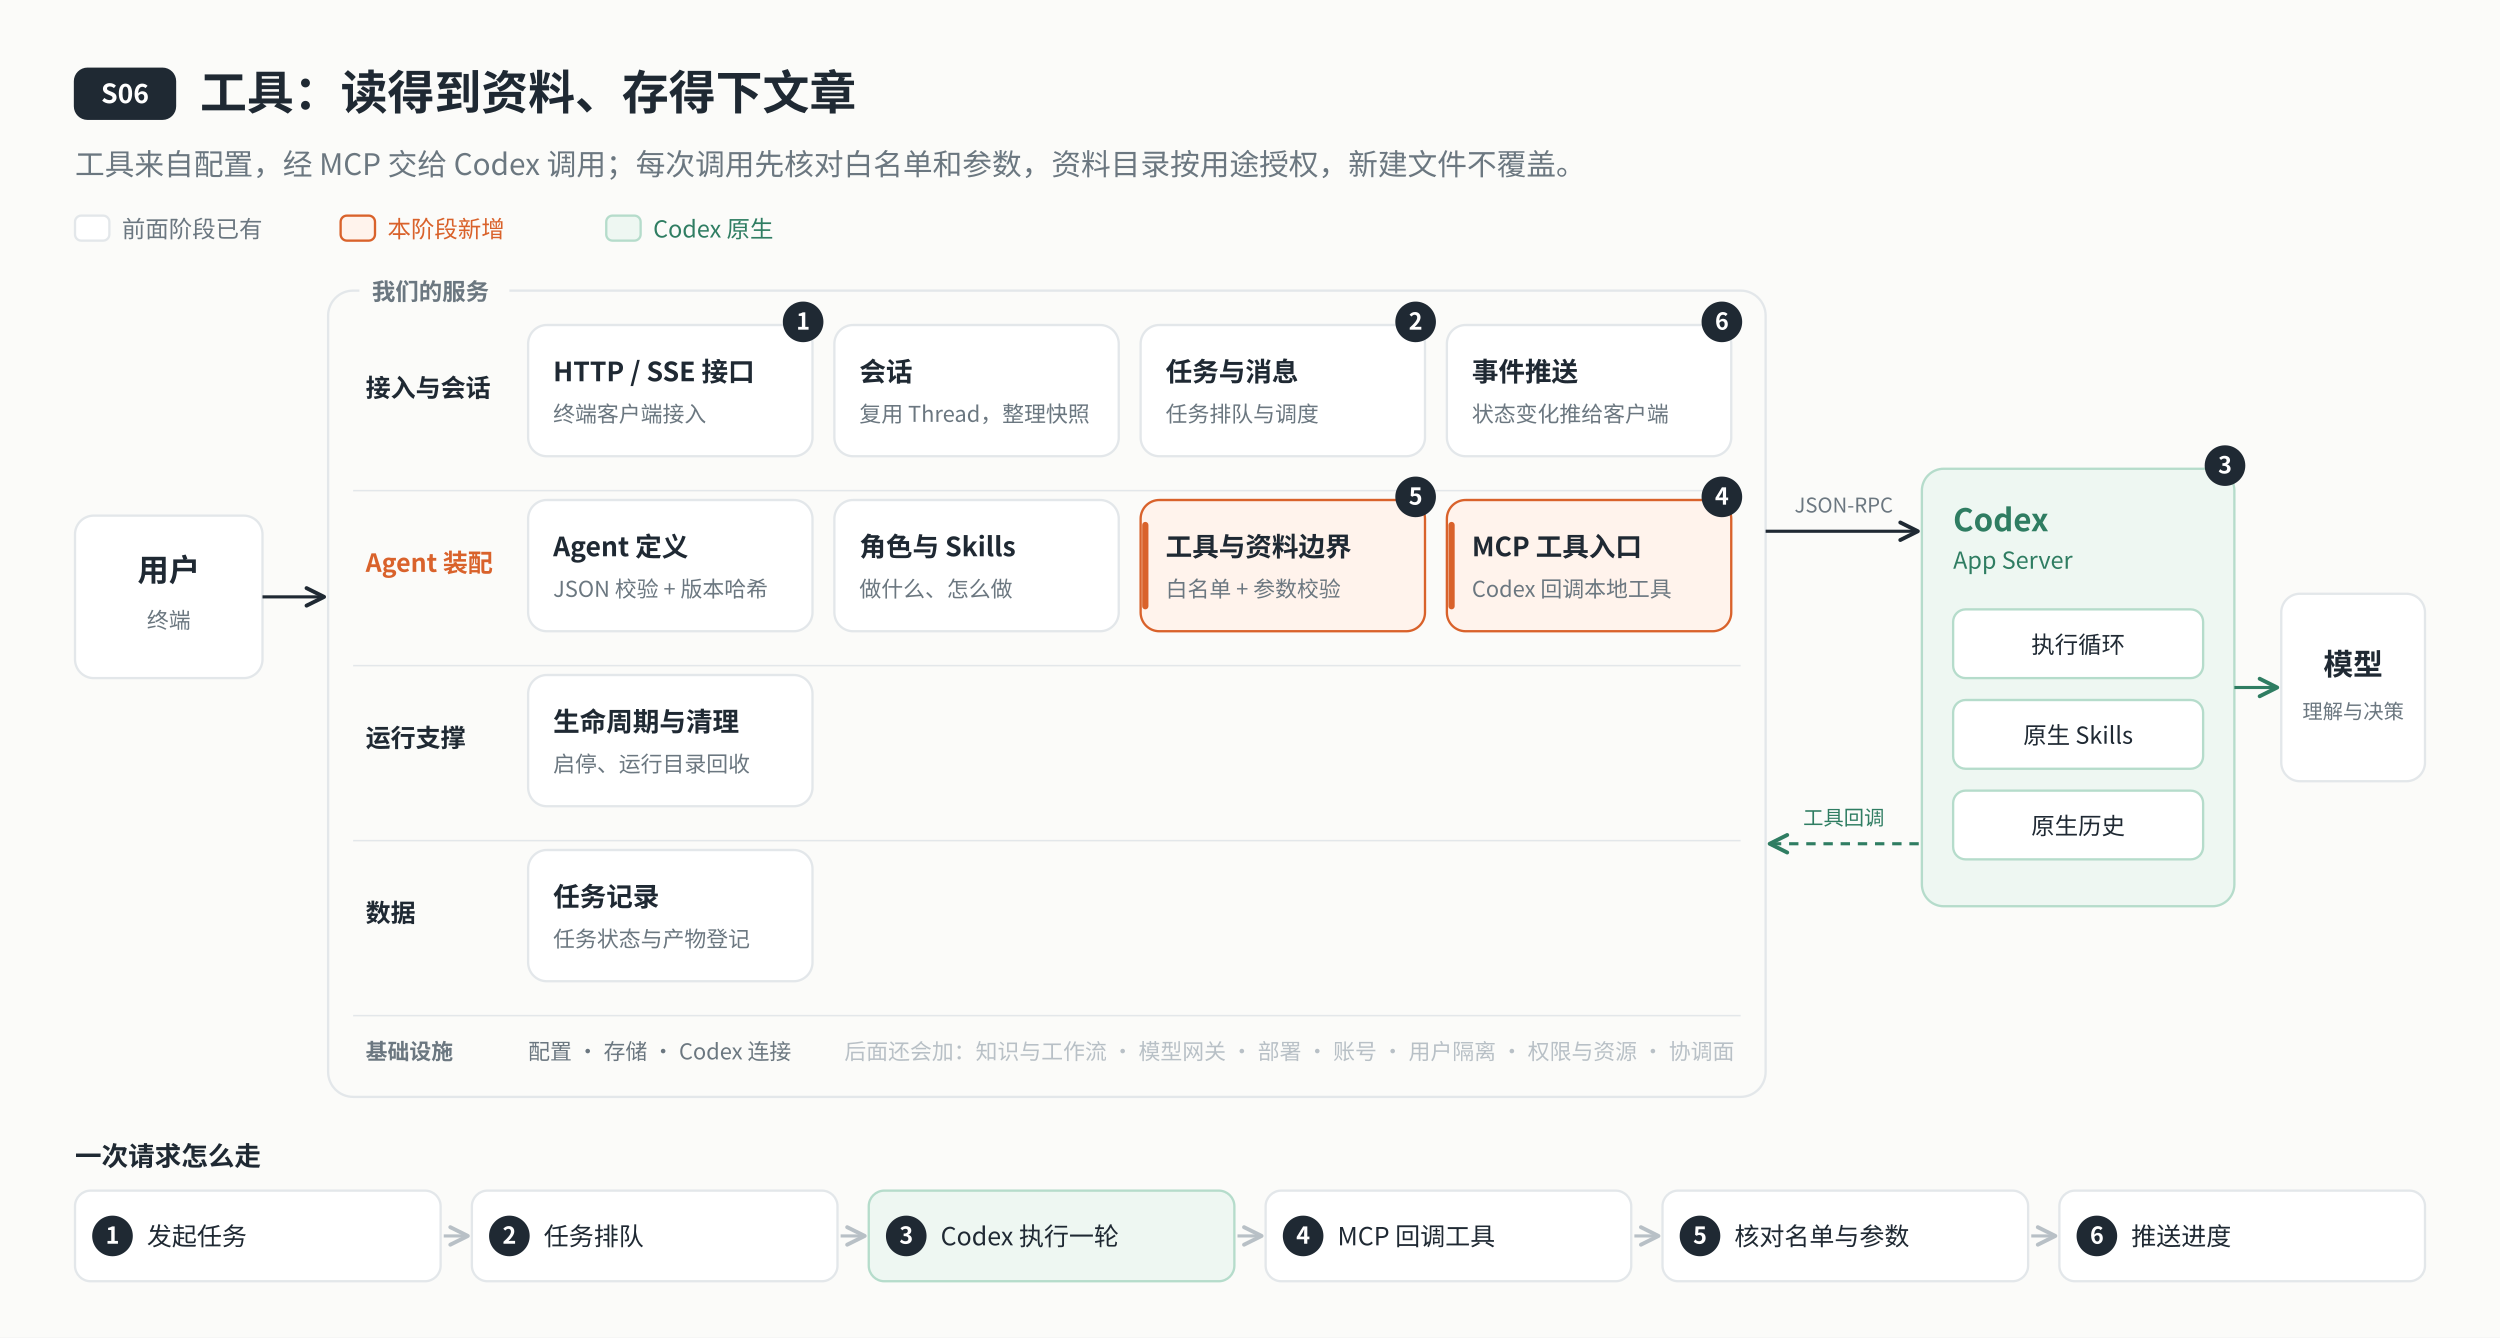
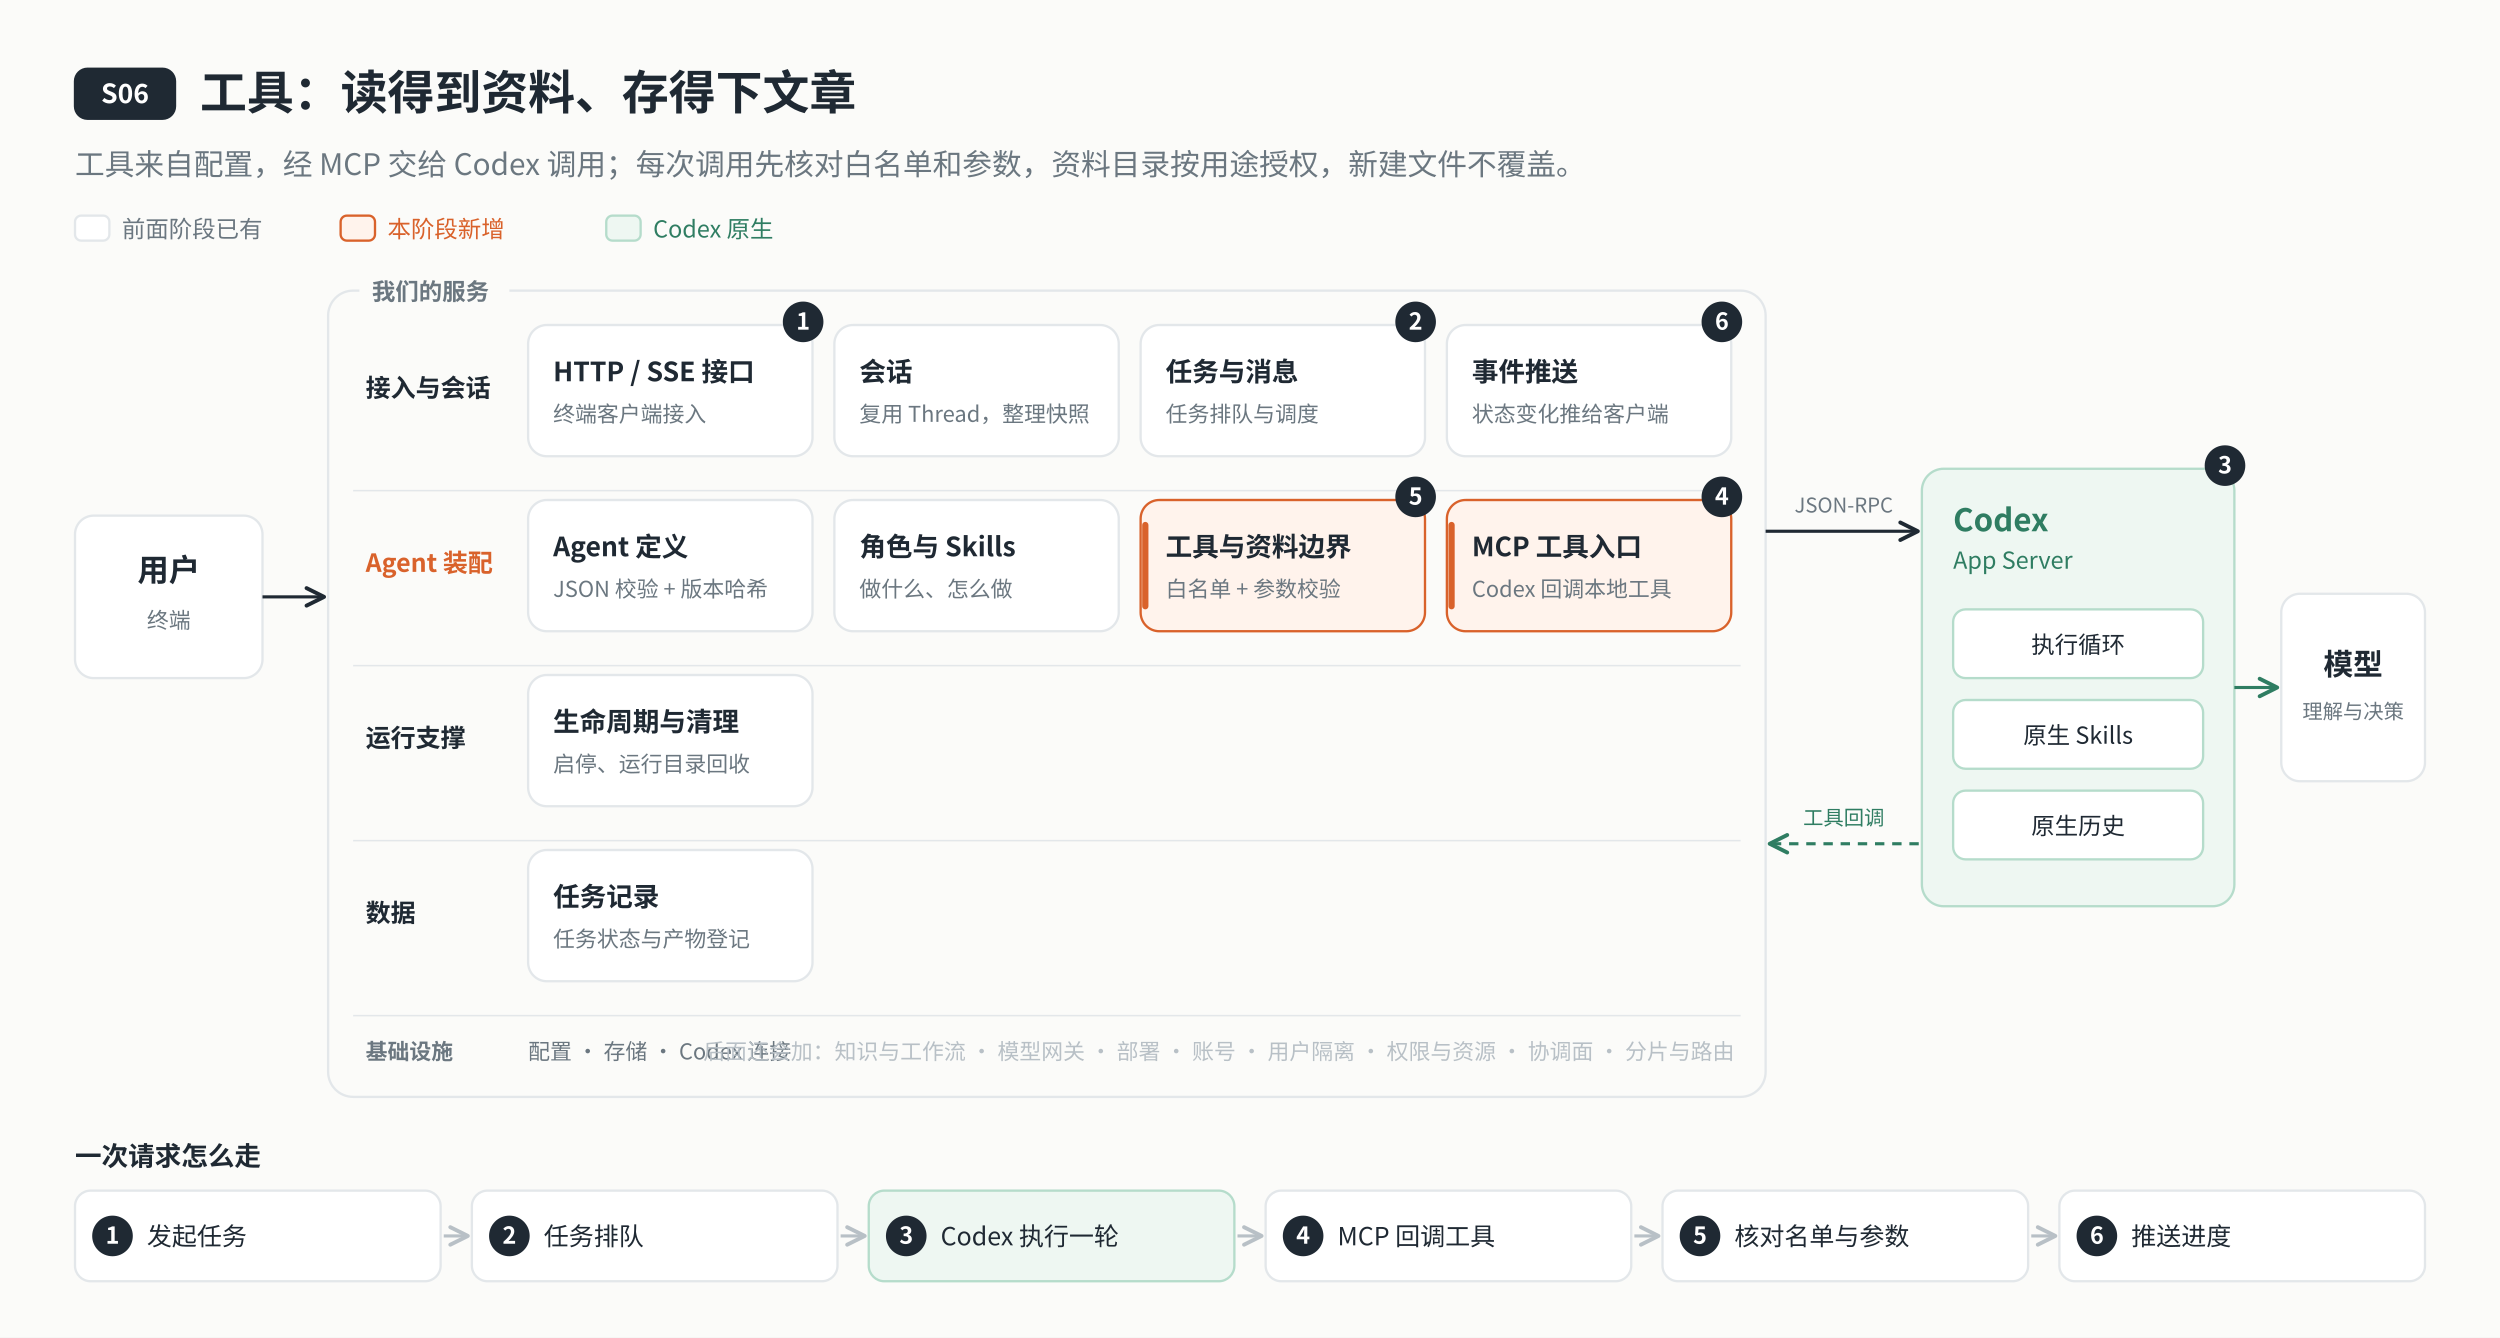
<svg xmlns="http://www.w3.org/2000/svg" width="1600" height="856" viewBox="0 0 1600 856" role="img" aria-labelledby="title desc">
  <defs>
    <marker id="mB8C0C6" viewBox="0 0 10 10" refX="8" refY="5" markerWidth="7" markerHeight="7" orient="auto-start-reverse">
      <path d="M1 1 L9 5 L1 9" fill="none" stroke="#B8C0C6" stroke-width="1.8" stroke-linecap="round" stroke-linejoin="round" />
    </marker>
    <marker id="m1F2933" viewBox="0 0 10 10" refX="8" refY="5" markerWidth="7" markerHeight="7" orient="auto-start-reverse">
      <path d="M1 1 L9 5 L1 9" fill="none" stroke="#1F2933" stroke-width="1.8" stroke-linecap="round" stroke-linejoin="round" />
    </marker>
    <marker id="m2F7D62" viewBox="0 0 10 10" refX="8" refY="5" markerWidth="7" markerHeight="7" orient="auto-start-reverse">
      <path d="M1 1 L9 5 L1 9" fill="none" stroke="#2F7D62" stroke-width="1.8" stroke-linecap="round" stroke-linejoin="round" />
    </marker>
  </defs>
  <g font-family="PingFang SC, Microsoft YaHei, Noto Sans CJK SC, sans-serif">
    <rect x="0" y="0" width="1600" height="856" fill="#FBFBF9" />
    <rect x="48" y="44" width="64" height="32" rx="8" fill="#1F2933" stroke="#1F2933" stroke-width="1.5" />
    <text x="80" y="66" font-size="17" fill="#fff" font-weight="700" text-anchor="middle">S06</text>
    <text x="128" y="70" font-size="30" fill="#1F2933" font-weight="700" text-anchor="start">工具：读得到资料、存得下文章</text>
    <text x="48" y="112" font-size="19" fill="#6B7780" font-weight="400" text-anchor="start">工具来自配置，经 MCP 交给 Codex 调用；每次调用先核对白名单和参数，资料目录按用途授权，新建文件不覆盖。</text>
    <rect x="48" y="138" width="22" height="16" rx="4" fill="#FFFFFF" stroke="#E3E7EA" stroke-width="1.5" />
    <text x="78" y="152" font-size="15" fill="#6B7780" font-weight="400" text-anchor="start">前面阶段已有</text>
    <rect x="218" y="138" width="22" height="16" rx="4" fill="#FFF3EC" stroke="#D9622B" stroke-width="1.5" />
    <text x="248" y="152" font-size="15" fill="#D9622B" font-weight="400" text-anchor="start">本阶段新增</text>
    <rect x="388" y="138" width="22" height="16" rx="4" fill="#EEF7F2" stroke="#B5DCCB" stroke-width="1.5" />
    <text x="418" y="152" font-size="15" fill="#2F7D62" font-weight="400" text-anchor="start">Codex 原生</text>
    <rect x="48" y="330" width="120" height="104" rx="12" fill="#FFFFFF" stroke="#E3E7EA" stroke-width="1.5" />
    <text x="108" y="372" font-size="20" fill="#1F2933" font-weight="600" text-anchor="middle">用户</text>
    <text x="108" y="402" font-size="14" fill="#6B7780" font-weight="400" text-anchor="middle">终端</text>
    <rect x="210" y="186" width="920" height="516" rx="16" fill="none" stroke="#E3E7EA" stroke-width="1.5" />
    <rect x="230" y="175" width="96" height="22" fill="#FBFBF9" />
    <text x="238" y="192" font-size="15" fill="#6B7780" font-weight="600" text-anchor="start">我们的服务</text>
    <text x="234" y="254" font-size="16" fill="#1F2933" font-weight="600" text-anchor="start">接入与会话</text>
    <rect x="338" y="208" width="182" height="84" rx="12" fill="#FFFFFF" stroke="#E3E7EA" stroke-width="1.5" />
    <text x="354" y="244" font-size="17" fill="#1F2933" font-weight="600" text-anchor="start">HTTP / SSE 接口</text>
    <text x="354" y="270" font-size="14" fill="#6B7780" font-weight="400" text-anchor="start">终端客户端接入</text>
    <rect x="534" y="208" width="182" height="84" rx="12" fill="#FFFFFF" stroke="#E3E7EA" stroke-width="1.5" />
    <text x="550" y="244" font-size="17" fill="#1F2933" font-weight="600" text-anchor="start">会话</text>
    <text x="550" y="270" font-size="14" fill="#6B7780" font-weight="400" text-anchor="start">复用 Thread，整理快照</text>
    <rect x="730" y="208" width="182" height="84" rx="12" fill="#FFFFFF" stroke="#E3E7EA" stroke-width="1.5" />
    <text x="746" y="244" font-size="17" fill="#1F2933" font-weight="600" text-anchor="start">任务与消息</text>
    <text x="746" y="270" font-size="14" fill="#6B7780" font-weight="400" text-anchor="start">任务排队与调度</text>
    <rect x="926" y="208" width="182" height="84" rx="12" fill="#FFFFFF" stroke="#E3E7EA" stroke-width="1.5" />
    <text x="942" y="244" font-size="17" fill="#1F2933" font-weight="600" text-anchor="start">事件推送</text>
    <text x="942" y="270" font-size="14" fill="#6B7780" font-weight="400" text-anchor="start">状态变化推给客户端</text>
    <text x="234" y="366" font-size="16" fill="#D9622B" font-weight="600" text-anchor="start">Agent 装配</text>
    <line x1="226" y1="314" x2="1114" y2="314" stroke="#E3E7EA" stroke-width="1" />
    <rect x="338" y="320" width="182" height="84" rx="12" fill="#FFFFFF" stroke="#E3E7EA" stroke-width="1.5" />
    <text x="354" y="356" font-size="17" fill="#1F2933" font-weight="600" text-anchor="start">Agent 定义</text>
    <text x="354" y="382" font-size="14" fill="#6B7780" font-weight="400" text-anchor="start">JSON 校验 + 版本哈希</text>
    <rect x="534" y="320" width="182" height="84" rx="12" fill="#FFFFFF" stroke="#E3E7EA" stroke-width="1.5" />
    <text x="550" y="356" font-size="17" fill="#1F2933" font-weight="600" text-anchor="start">角色与 Skills</text>
    <text x="550" y="382" font-size="14" fill="#6B7780" font-weight="400" text-anchor="start">做什么、怎么做</text>
    <rect x="730" y="320" width="182" height="84" rx="12" fill="#FFF3EC" stroke="#D9622B" stroke-width="1.5" />
    <rect x="731" y="334" width="4" height="56" rx="2" fill="#D9622B" />
    <text x="746" y="356" font-size="17" fill="#1F2933" font-weight="600" text-anchor="start">工具与资料边界</text>
    <text x="746" y="382" font-size="14" fill="#6B7780" font-weight="400" text-anchor="start">白名单 + 参数校验</text>
    <rect x="926" y="320" width="182" height="84" rx="12" fill="#FFF3EC" stroke="#D9622B" stroke-width="1.5" />
    <rect x="927" y="334" width="4" height="56" rx="2" fill="#D9622B" />
    <text x="942" y="356" font-size="17" fill="#1F2933" font-weight="600" text-anchor="start">MCP 工具入口</text>
    <text x="942" y="382" font-size="14" fill="#6B7780" font-weight="400" text-anchor="start">Codex 回调本地工具</text>
    <text x="234" y="478" font-size="16" fill="#1F2933" font-weight="600" text-anchor="start">运行支撑</text>
    <line x1="226" y1="426" x2="1114" y2="426" stroke="#E3E7EA" stroke-width="1" />
    <rect x="338" y="432" width="182" height="84" rx="12" fill="#FFFFFF" stroke="#E3E7EA" stroke-width="1.5" />
    <text x="354" y="468" font-size="17" fill="#1F2933" font-weight="600" text-anchor="start">生命周期与清理</text>
    <text x="354" y="494" font-size="14" fill="#6B7780" font-weight="400" text-anchor="start">启停、运行目录回收</text>
    <text x="234" y="590" font-size="16" fill="#1F2933" font-weight="600" text-anchor="start">数据</text>
    <line x1="226" y1="538" x2="1114" y2="538" stroke="#E3E7EA" stroke-width="1" />
    <rect x="338" y="544" width="182" height="84" rx="12" fill="#FFFFFF" stroke="#E3E7EA" stroke-width="1.5" />
    <text x="354" y="580" font-size="17" fill="#1F2933" font-weight="600" text-anchor="start">任务记录</text>
    <text x="354" y="606" font-size="14" fill="#6B7780" font-weight="400" text-anchor="start">任务状态与产物登记</text>
    <line x1="226" y1="650" x2="1114" y2="650" stroke="#E3E7EA" stroke-width="1" />
    <text x="234" y="678" font-size="14" fill="#6B7780" font-weight="600" text-anchor="start">基础设施</text>
    <text x="338" y="678" font-size="14" fill="#6B7780" font-weight="400" text-anchor="start">配置 · 存储 · Codex 连接</text>
-     <text x="1110" y="678" font-size="14" fill="#B8C0C6" font-weight="400" text-anchor="end">后面还会加：知识与工作流 · 模型网关 · 部署 · 账号 · 用户隔离 · 权限与资源 · 协调面</text>
+     <text x="1110" y="678" font-size="14" fill="#B8C0C6" font-weight="400" text-anchor="end">后面还会加：知识与工作流 · 模型网关 · 部署 · 账号 · 用户隔离 · 权限与资源 · 协调面 · 分片与路由</text>
    <rect x="1230" y="300" width="200" height="280" rx="14" fill="#EEF7F2" stroke="#B5DCCB" stroke-width="1.5" />
    <text x="1250" y="340" font-size="20" fill="#2F7D62" font-weight="700" text-anchor="start">Codex</text>
    <text x="1250" y="364" font-size="15" fill="#2F7D62" font-weight="400" text-anchor="start">App Server</text>
    <rect x="1250" y="390" width="160" height="44" rx="8" fill="#FFFFFF" stroke="#B5DCCB" stroke-width="1.5" />
    <text x="1330" y="418" font-size="15" fill="#1F2933" font-weight="500" text-anchor="middle">执行循环</text>
    <rect x="1250" y="448" width="160" height="44" rx="8" fill="#FFFFFF" stroke="#B5DCCB" stroke-width="1.5" />
    <text x="1330" y="476" font-size="15" fill="#1F2933" font-weight="500" text-anchor="middle">原生 Skills</text>
    <rect x="1250" y="506" width="160" height="44" rx="8" fill="#FFFFFF" stroke="#B5DCCB" stroke-width="1.5" />
    <text x="1330" y="534" font-size="15" fill="#1F2933" font-weight="500" text-anchor="middle">原生历史</text>
    <rect x="1460" y="380" width="92" height="120" rx="12" fill="#FFFFFF" stroke="#E3E7EA" stroke-width="1.5" />
    <text x="1506" y="432" font-size="19" fill="#1F2933" font-weight="600" text-anchor="middle">模型</text>
    <text x="1506" y="460" font-size="13" fill="#6B7780" font-weight="400" text-anchor="middle">理解与决策</text>
    <path d="M168,382 L206,382" fill="none" stroke="#1F2933" stroke-width="2" marker-end="url(#m1F2933)" />
    <path d="M1130,340 L1226,340" fill="none" stroke="#1F2933" stroke-width="2" marker-end="url(#m1F2933)" />
    <text x="1180" y="328" font-size="13" fill="#6B7780" font-weight="500" text-anchor="middle">JSON-RPC</text>
    <path d="M1228,540 L1134,540" fill="none" stroke="#2F7D62" stroke-width="2" stroke-dasharray="6 5" marker-end="url(#m2F7D62)" />
    <text x="1180" y="528" font-size="13" fill="#2F7D62" font-weight="500" text-anchor="middle">工具回调</text>
    <path d="M1430,440 L1456,440" fill="none" stroke="#2F7D62" stroke-width="2" marker-end="url(#m2F7D62)" />
    <circle cx="514" cy="206" r="13" fill="#1F2933" />
    <text x="514" y="211" font-size="15" fill="#fff" font-weight="700" text-anchor="middle">1</text>
    <circle cx="906" cy="206" r="13" fill="#1F2933" />
    <text x="906" y="211" font-size="15" fill="#fff" font-weight="700" text-anchor="middle">2</text>
    <circle cx="1424" cy="298" r="13" fill="#1F2933" />
    <text x="1424" y="303" font-size="15" fill="#fff" font-weight="700" text-anchor="middle">3</text>
    <circle cx="1102" cy="318" r="13" fill="#1F2933" />
    <text x="1102" y="323" font-size="15" fill="#fff" font-weight="700" text-anchor="middle">4</text>
    <circle cx="906" cy="318" r="13" fill="#1F2933" />
    <text x="906" y="323" font-size="15" fill="#fff" font-weight="700" text-anchor="middle">5</text>
    <circle cx="1102" cy="206" r="13" fill="#1F2933" />
    <text x="1102" y="211" font-size="15" fill="#fff" font-weight="700" text-anchor="middle">6</text>
    <text x="48" y="746" font-size="17" fill="#1F2933" font-weight="700" text-anchor="start">一次请求怎么走</text>
    <rect x="48" y="762" width="234" height="58" rx="10" fill="#FFFFFF" stroke="#E3E7EA" stroke-width="1.5" />
    <circle cx="72" cy="791" r="13" fill="#1F2933" />
    <text x="72" y="796" font-size="15" fill="#fff" font-weight="700" text-anchor="middle">1</text>
    <text x="94" y="797" font-size="16" fill="#1F2933" font-weight="500" text-anchor="start">发起任务</text>
    <path d="M284,791 L298,791" fill="none" stroke="#B8C0C6" stroke-width="2" marker-end="url(#mB8C0C6)" />
    <rect x="302" y="762" width="234" height="58" rx="10" fill="#FFFFFF" stroke="#E3E7EA" stroke-width="1.5" />
    <circle cx="326" cy="791" r="13" fill="#1F2933" />
    <text x="326" y="796" font-size="15" fill="#fff" font-weight="700" text-anchor="middle">2</text>
    <text x="348" y="797" font-size="16" fill="#1F2933" font-weight="500" text-anchor="start">任务排队</text>
    <path d="M538,791 L552,791" fill="none" stroke="#B8C0C6" stroke-width="2" marker-end="url(#mB8C0C6)" />
    <rect x="556" y="762" width="234" height="58" rx="10" fill="#EEF7F2" stroke="#B5DCCB" stroke-width="1.5" />
    <circle cx="580" cy="791" r="13" fill="#1F2933" />
    <text x="580" y="796" font-size="15" fill="#fff" font-weight="700" text-anchor="middle">3</text>
    <text x="602" y="797" font-size="16" fill="#1F2933" font-weight="500" text-anchor="start">Codex 执行一轮</text>
    <path d="M792,791 L806,791" fill="none" stroke="#B8C0C6" stroke-width="2" marker-end="url(#mB8C0C6)" />
    <rect x="810" y="762" width="234" height="58" rx="10" fill="#FFFFFF" stroke="#E3E7EA" stroke-width="1.5" />
    <circle cx="834" cy="791" r="13" fill="#1F2933" />
    <text x="834" y="796" font-size="15" fill="#fff" font-weight="700" text-anchor="middle">4</text>
    <text x="856" y="797" font-size="16" fill="#1F2933" font-weight="500" text-anchor="start">MCP 回调工具</text>
    <path d="M1046,791 L1060,791" fill="none" stroke="#B8C0C6" stroke-width="2" marker-end="url(#mB8C0C6)" />
    <rect x="1064" y="762" width="234" height="58" rx="10" fill="#FFFFFF" stroke="#E3E7EA" stroke-width="1.5" />
    <circle cx="1088" cy="791" r="13" fill="#1F2933" />
    <text x="1088" y="796" font-size="15" fill="#fff" font-weight="700" text-anchor="middle">5</text>
    <text x="1110" y="797" font-size="16" fill="#1F2933" font-weight="500" text-anchor="start">核对名单与参数</text>
    <path d="M1300,791 L1314,791" fill="none" stroke="#B8C0C6" stroke-width="2" marker-end="url(#mB8C0C6)" />
    <rect x="1318" y="762" width="234" height="58" rx="10" fill="#FFFFFF" stroke="#E3E7EA" stroke-width="1.5" />
    <circle cx="1342" cy="791" r="13" fill="#1F2933" />
    <text x="1342" y="796" font-size="15" fill="#fff" font-weight="700" text-anchor="middle">6</text>
    <text x="1364" y="797" font-size="16" fill="#1F2933" font-weight="500" text-anchor="start">推送进度</text>
  </g>
</svg>
